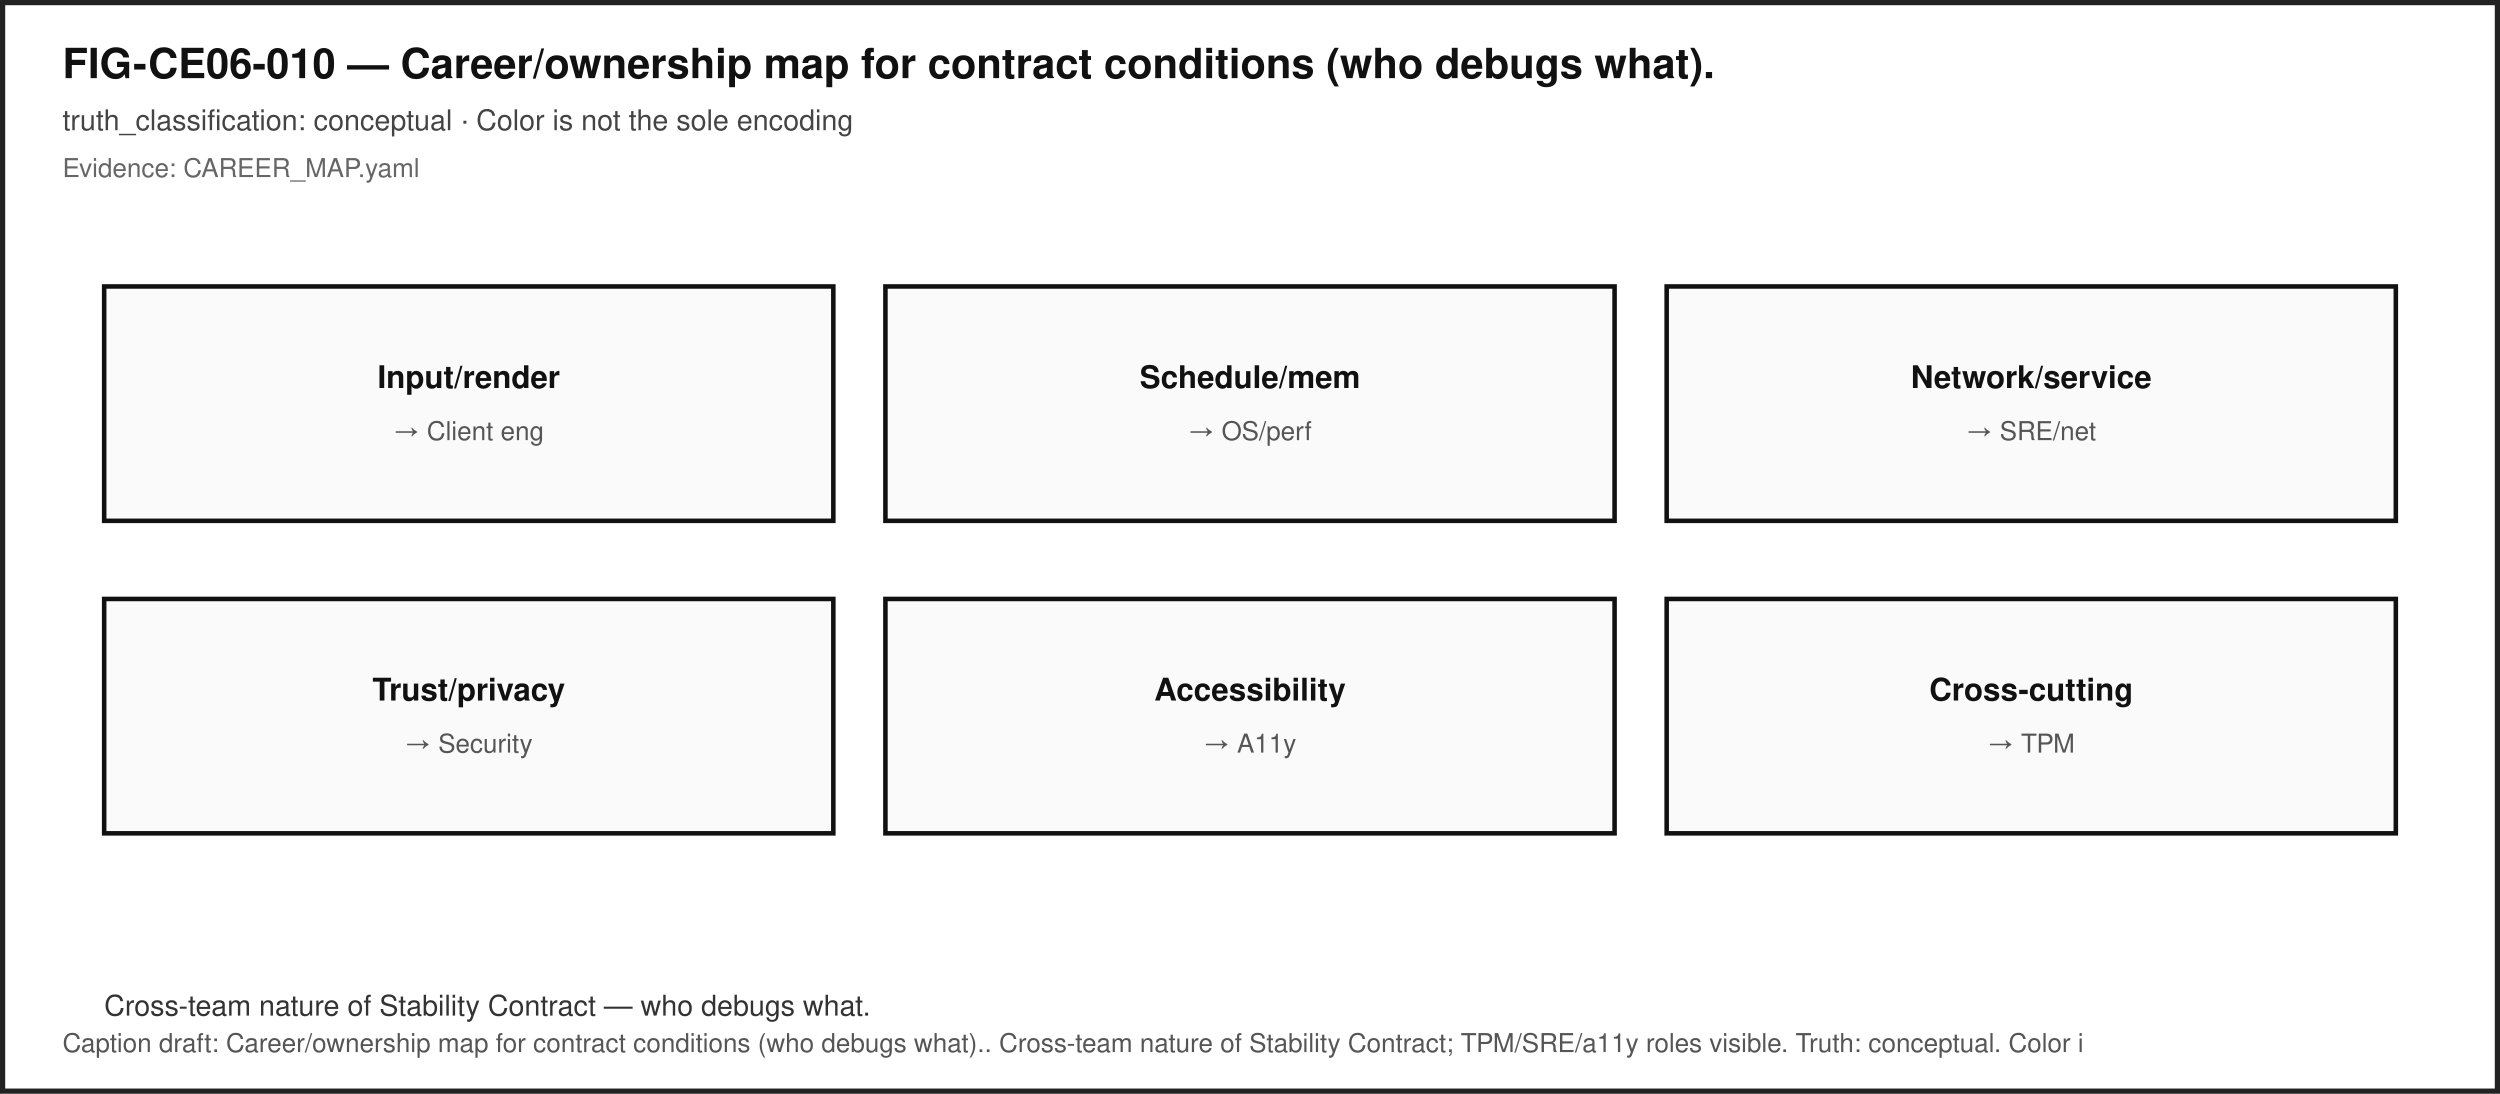
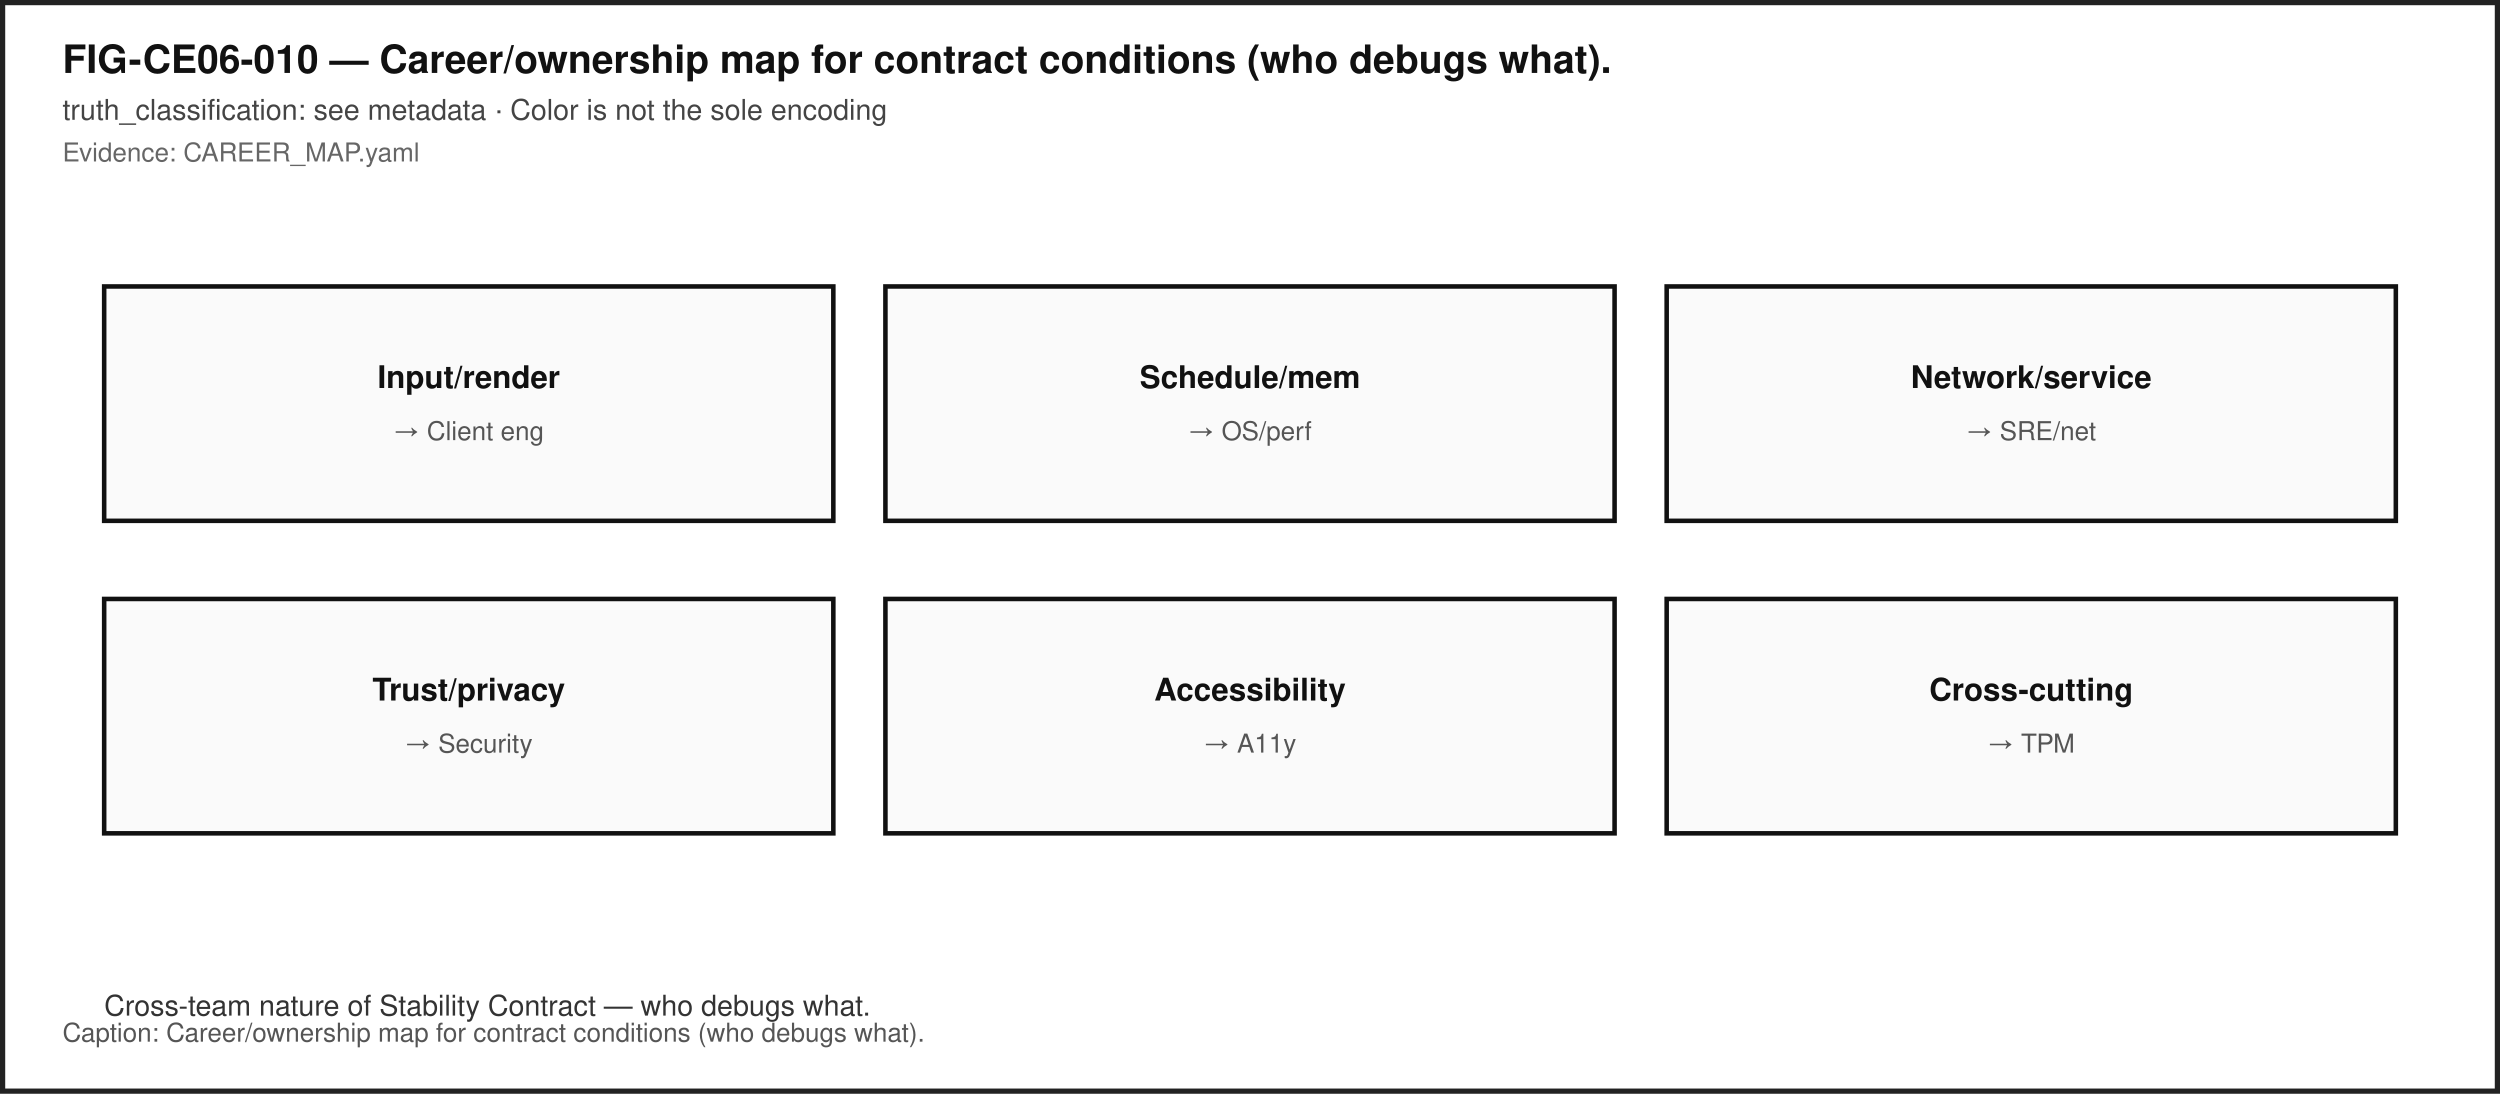
<svg xmlns="http://www.w3.org/2000/svg" width="960" height="420" viewBox="0 0 960 420" role="img" aria-labelledby="FIG-CE06-010-title FIG-CE06-010-desc" data-figure-id="FIG-CE06-010" data-truth-classification="conceptual" data-template="tmpl-ecosystem-system-map" data-qualification="">
  <rect width="960" height="420" fill="#ffffff" />
  <rect x="1" y="1" width="958" height="418" fill="none" stroke="#222222" stroke-width="2" />
-   <text x="24" y="30" font-family="Helvetica,Arial,sans-serif" font-size="16" font-weight="bold" fill="#111111">FIG-CE06-010 — Career/ownership map for contract conditions (who debugs what).</text>
-   <text x="24" y="50" font-family="Helvetica,Arial,sans-serif" font-size="11" fill="#444444">truth_classification: conceptual · Color is not the sole encoding</text>
-   <text x="24" y="68" font-family="Helvetica,Arial,sans-serif" font-size="10" fill="#666666">Evidence: CAREER_MAP.yaml</text>
+   <text x="24" y="28" font-family="Helvetica,Arial,sans-serif" font-size="15" fill="#111111" font-weight="bold">FIG-CE06-010 — Career/ownership map for contract conditions (who debugs what).</text>
+   <text x="24" y="46" font-family="Helvetica,Arial,sans-serif" font-size="11" fill="#444444">truth_classification: see metadata · Color is not the sole encoding</text>
+   <text x="24" y="62" font-family="Helvetica,Arial,sans-serif" font-size="10" fill="#666666">Evidence: CAREER_MAP.yaml</text>
+   <text x="24" y="400" font-family="Helvetica,Arial,sans-serif" font-size="10" fill="#555555">Caption: Career/ownership map for contract conditions (who debugs what).</text>
  <rect x="40" y="110" width="280" height="90" fill="#fafafa" stroke="#111111" stroke-width="1.75" />
  <text x="180.0" y="149.0" text-anchor="middle" font-family="Helvetica,Arial,sans-serif" font-size="12" font-weight="bold" fill="#111111">Input/render</text>
  <text x="180.0" y="169.0" text-anchor="middle" font-family="Helvetica,Arial,sans-serif" font-size="10" fill="#555555">→ Client eng</text>
  <rect x="340" y="110" width="280" height="90" fill="#fafafa" stroke="#111111" stroke-width="1.75" />
  <text x="480.0" y="149.0" text-anchor="middle" font-family="Helvetica,Arial,sans-serif" font-size="12" font-weight="bold" fill="#111111">Schedule/mem</text>
  <text x="480.0" y="169.0" text-anchor="middle" font-family="Helvetica,Arial,sans-serif" font-size="10" fill="#555555">→ OS/perf</text>
  <rect x="640" y="110" width="280" height="90" fill="#fafafa" stroke="#111111" stroke-width="1.75" />
  <text x="780.0" y="149.0" text-anchor="middle" font-family="Helvetica,Arial,sans-serif" font-size="12" font-weight="bold" fill="#111111">Network/service</text>
  <text x="780.0" y="169.0" text-anchor="middle" font-family="Helvetica,Arial,sans-serif" font-size="10" fill="#555555">→ SRE/net</text>
  <rect x="40" y="230" width="280" height="90" fill="#fafafa" stroke="#111111" stroke-width="1.75" />
  <text x="180.0" y="269.0" text-anchor="middle" font-family="Helvetica,Arial,sans-serif" font-size="12" font-weight="bold" fill="#111111">Trust/privacy</text>
  <text x="180.0" y="289.0" text-anchor="middle" font-family="Helvetica,Arial,sans-serif" font-size="10" fill="#555555">→ Security</text>
  <rect x="340" y="230" width="280" height="90" fill="#fafafa" stroke="#111111" stroke-width="1.75" />
  <text x="480.0" y="269.0" text-anchor="middle" font-family="Helvetica,Arial,sans-serif" font-size="12" font-weight="bold" fill="#111111">Accessibility</text>
  <text x="480.0" y="289.0" text-anchor="middle" font-family="Helvetica,Arial,sans-serif" font-size="10" fill="#555555">→ A11y</text>
  <rect x="640" y="230" width="280" height="90" fill="#fafafa" stroke="#111111" stroke-width="1.75" />
  <text x="780.0" y="269.0" text-anchor="middle" font-family="Helvetica,Arial,sans-serif" font-size="12" font-weight="bold" fill="#111111">Cross-cutting</text>
  <text x="780.0" y="289.0" text-anchor="middle" font-family="Helvetica,Arial,sans-serif" font-size="10" fill="#555555">→ TPM</text>
  <text x="40" y="390" font-family="Helvetica,Arial,sans-serif" font-size="11" fill="#333333">Cross-team nature of Stability Contract — who debugs what.</text>
-   <text x="24" y="404" font-family="Helvetica,Arial,sans-serif" font-size="10" fill="#555555">Caption draft: Career/ownership map for contract conditions (who debugs what).. Cross-team nature of Stability Contract; TPM/SRE/a11y roles visible. Truth: conceptual. Color i</text>
</svg>
